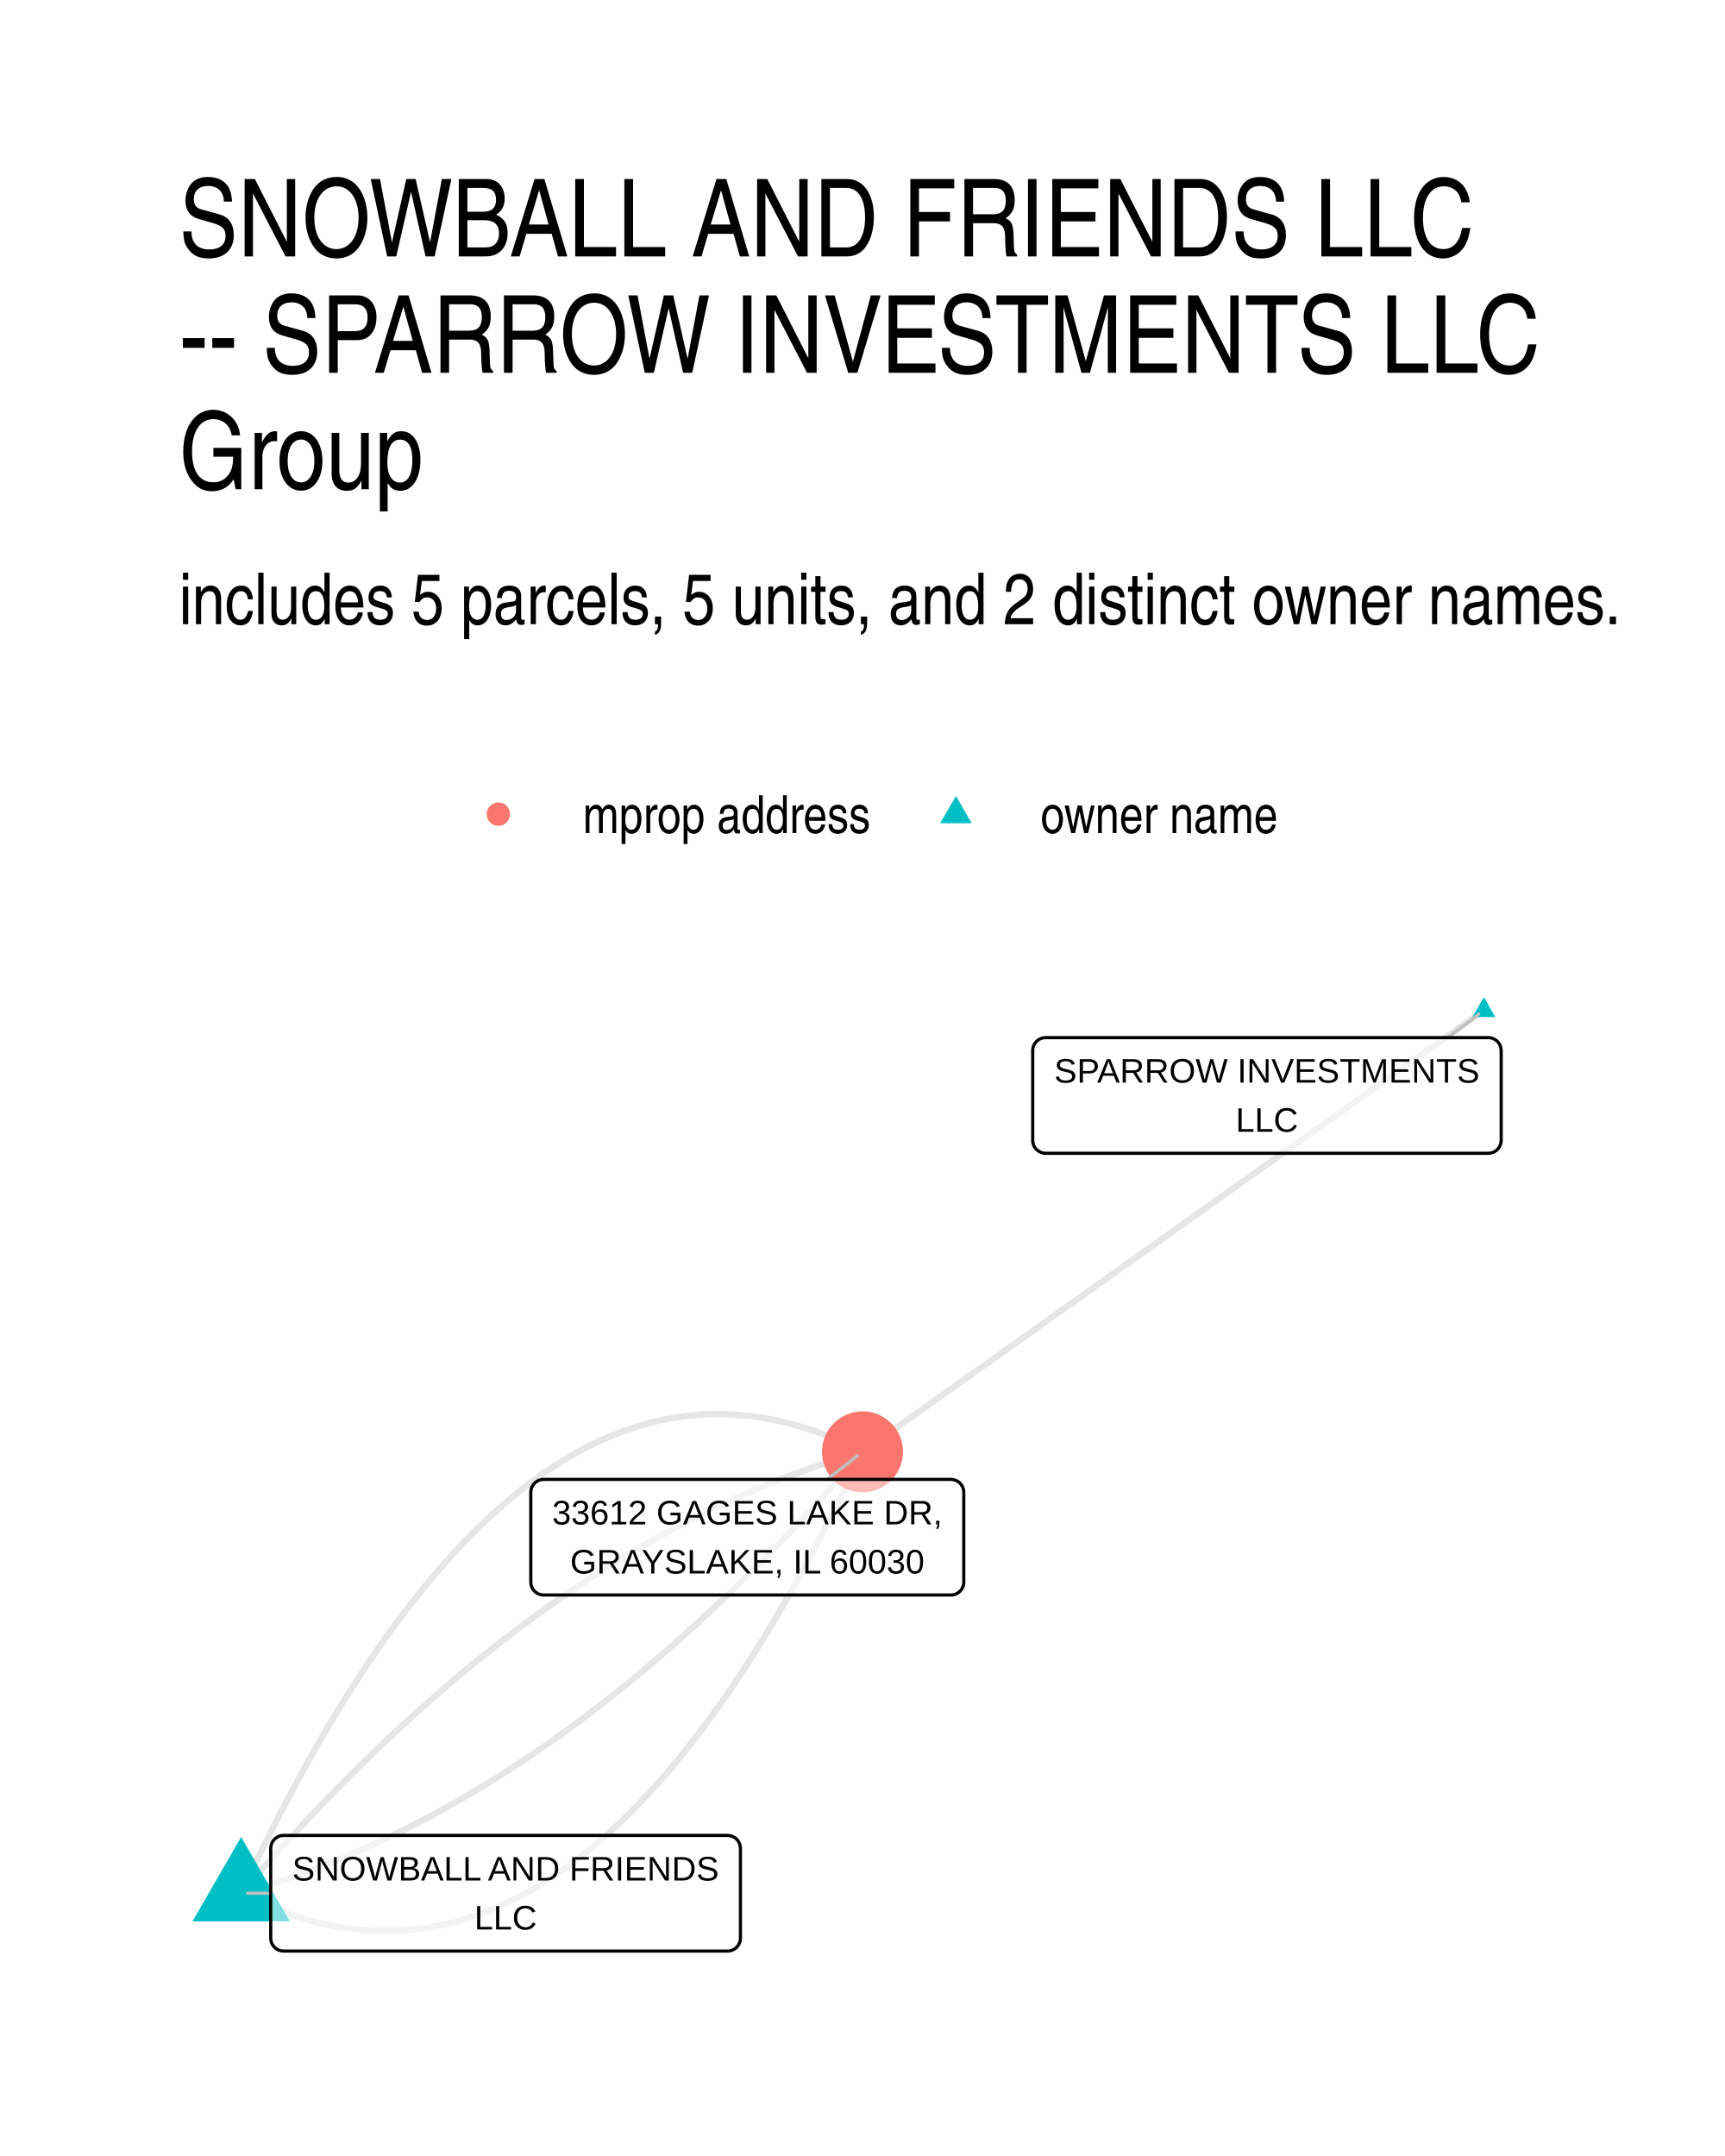
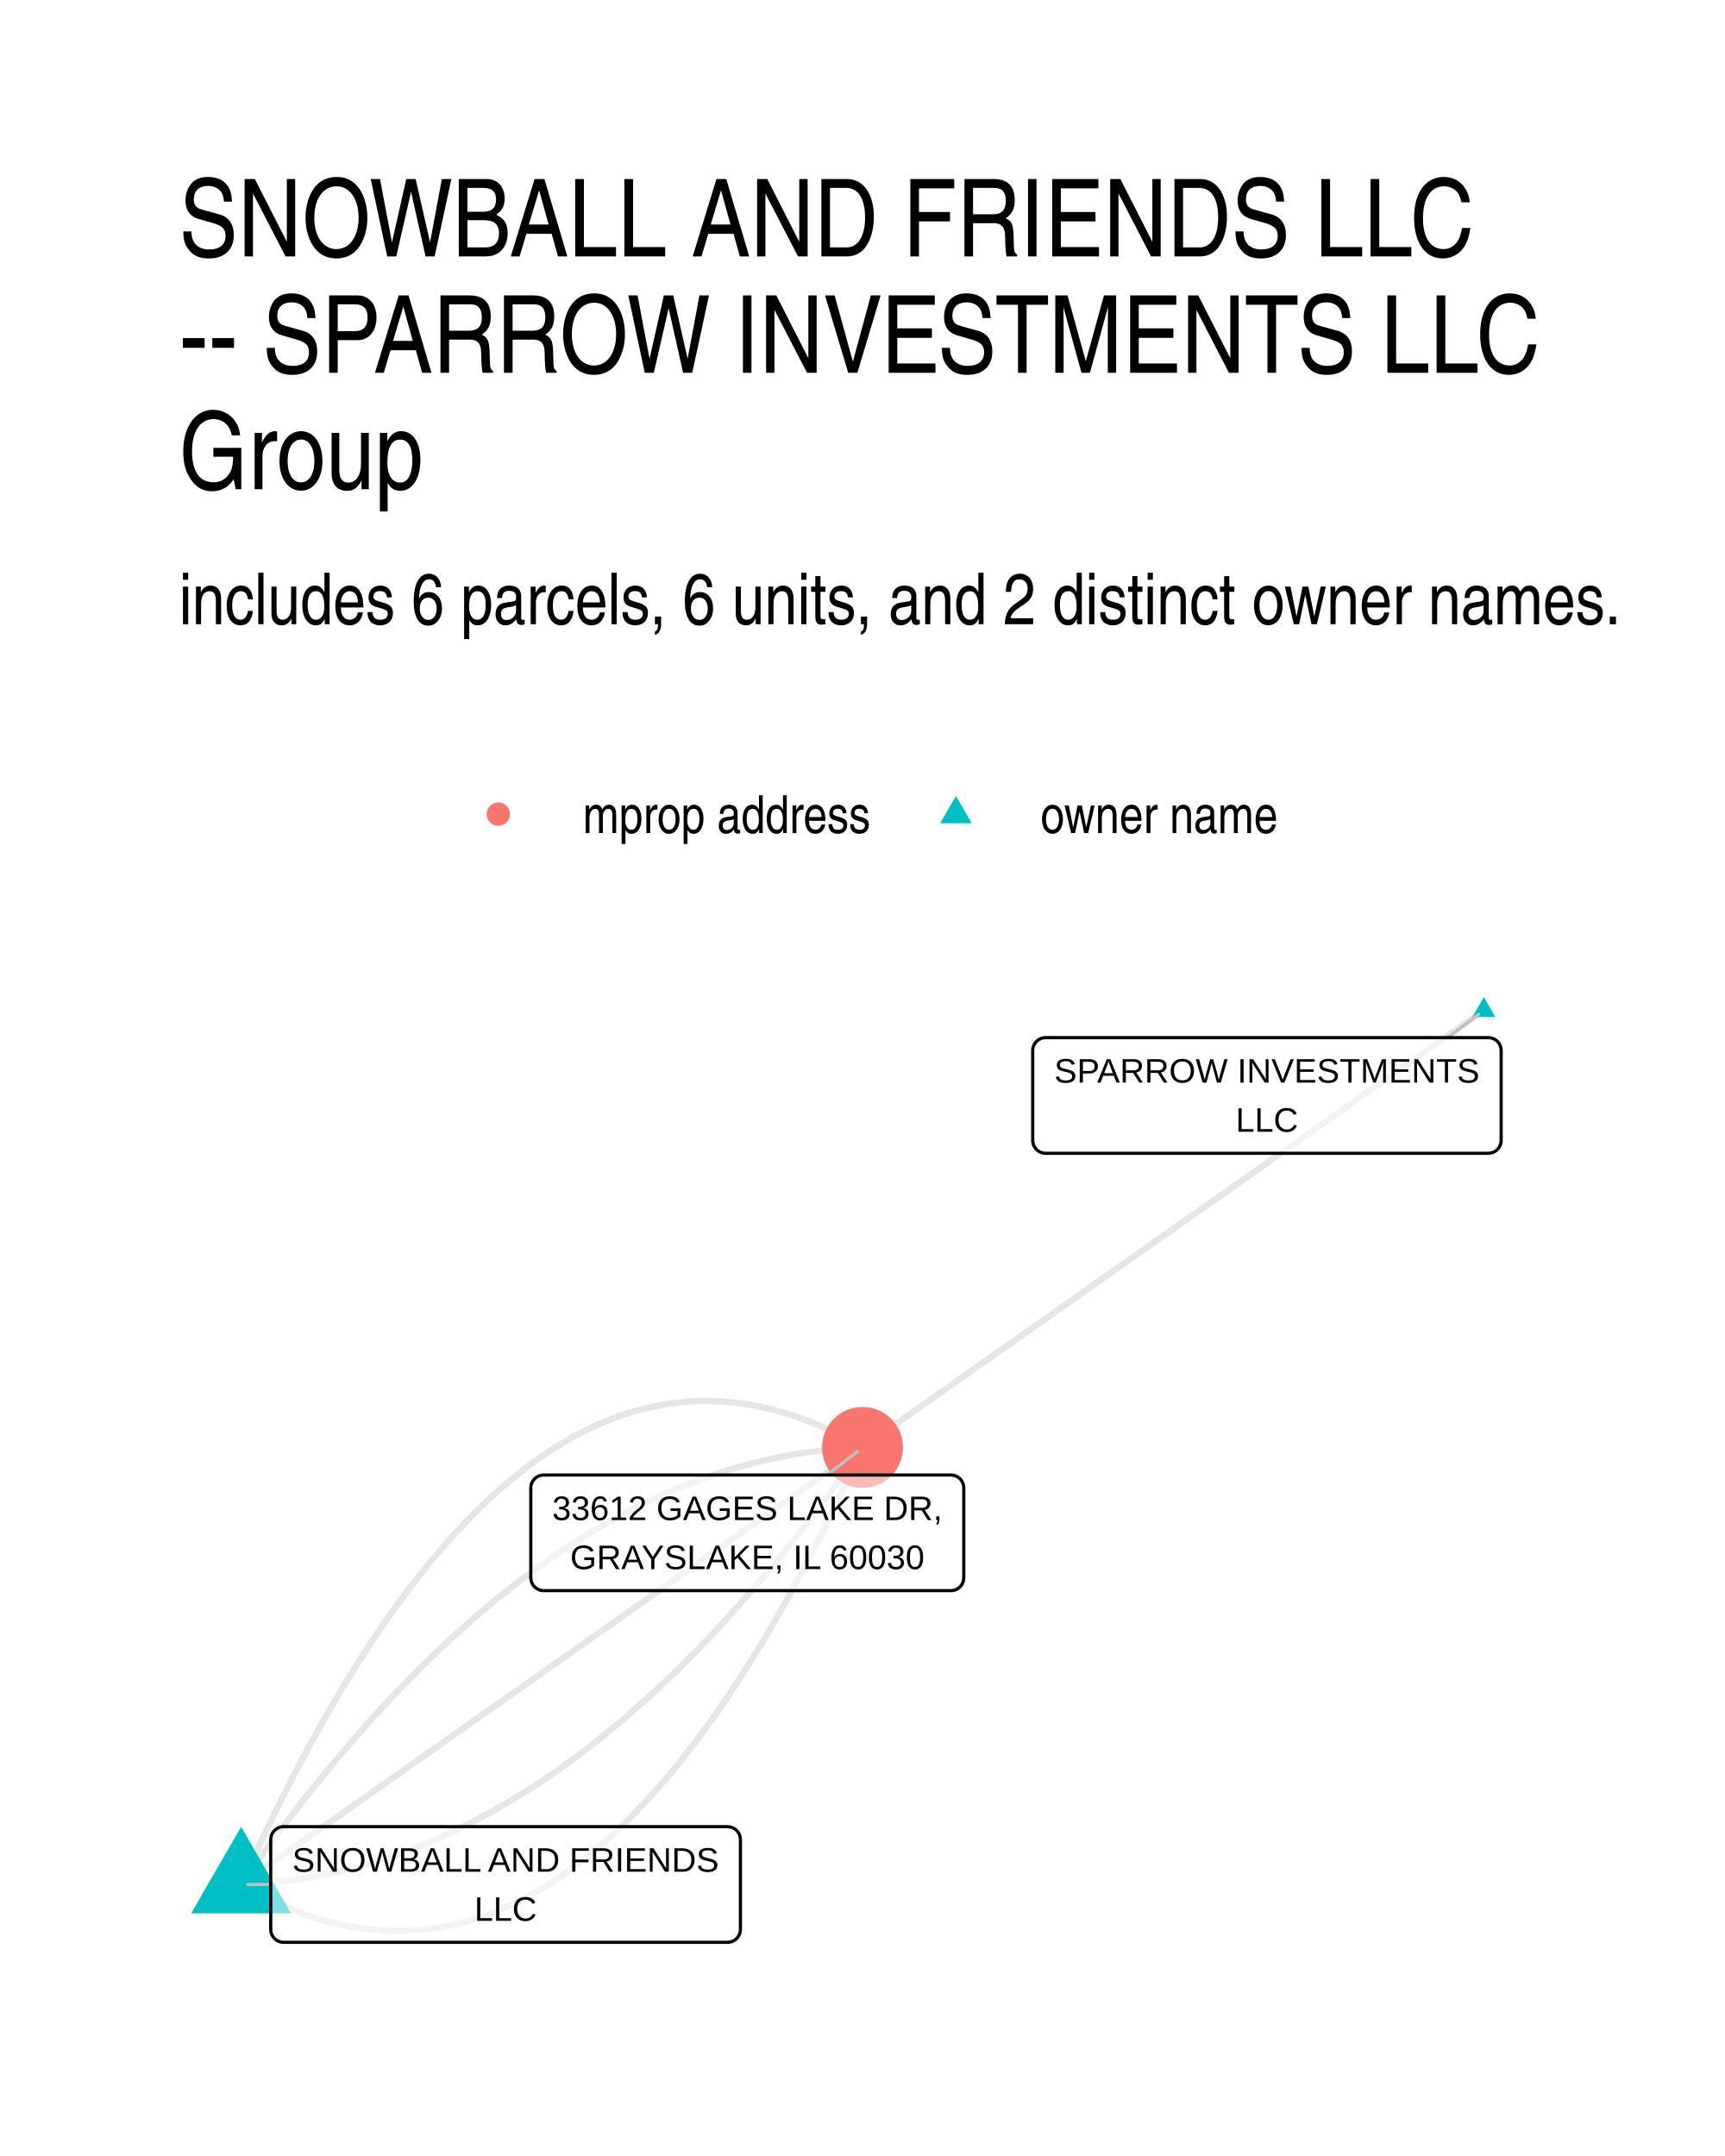
<svg xmlns="http://www.w3.org/2000/svg" width="384" height="480" viewBox="0 0 288 360">
  <g class="svglite">
    <defs>
      <style>.svglite line,.svglite polyline,.svglite polygon,.svglite path,.svglite circle{fill:none;stroke:#000000;stroke-linecap:round;stroke-linejoin:round;stroke-miterlimit:10.00}.svglite text{white-space:pre}.svglite g.glyphgroup path{fill:inherit;stroke:none}</style>
    </defs>
    <rect width="100%" height="100%" style="stroke-linecap:round;stroke-linejoin:round;stroke-miterlimit:10.00;stroke:none;fill:#FFFFFF" />
    <defs>
      <clipPath id="cpMC4wMHwyODguMDB8MC4wMHwzNjAuMDA=">
        <path d="M0 0h288v360H0z" />
      </clipPath>
    </defs>
    <g clip-path="url(#cpMC4wMHwyODguMDB8MC4wMHwzNjAuMDA=)">
      <path d="M0 0h288v360H0z" style="stroke-width:1.07;stroke:none;fill:#FFFFFF" />
    </g>
    <defs>
      <clipPath id="cpMjkuODl8MjU4LjExfDE2MS4wMnwzMzAuMTE=">
        <path d="M29.89 161.02h228.22v169.09H29.89z" />
      </clipPath>
    </defs>
    <g clip-path="url(#cpMjkuODl8MjU4LjExfDE2MS4wMnwzMzAuMTE=)">
-       <path d="m247.74 168.7-1.05.75-1.05.74-1.05.75-1.04.74-1.05.75-1.05.74-1.05.75-1.04.74-1.05.75-1.05.74-1.05.74-1.05.75-1.04.74-1.05.75-1.05.74-1.05.75-1.05.74-1.04.75-1.05.74-1.05.75-1.05.74-1.04.75-1.05.74-1.05.74-1.05.75-1.05.74-1.04.75-1.05.74-1.05.75-1.05.74-1.05.75-1.04.74-1.05.75-1.05.74-1.05.75-1.04.74-1.05.75-1.05.74-1.05.74-1.05.75-1.04.74-1.05.75-1.05.74-1.05.75-1.05.74-1.04.75-1.05.74-1.05.75-1.05.74-1.04.75-1.05.74-1.05.75-1.05.74-1.05.74-1.04.75-1.05.74-1.05.75-1.05.74-1.05.75-1.04.74-1.05.75-1.05.74-1.05.75-1.04.74-1.05.75-1.05.74-1.05.74-1.05.75-1.04.74-1.05.75-1.05.74-1.05.75-1.05.74-1.04.75-1.05.74-1.05.75-1.05.74-1.04.75-1.05.74-1.05.75-1.05.74-1.05.74-1.04.75-1.05.74-1.05.75-1.05.74-1.05.75-1.04.74-1.05.75-1.05.74-1.05.75-1.04.74-1.05.75-1.05.74-1.05.75-1.05.74-1.04.74-1.05.75-1.05.74M40.26 316.13l1.13.56 1.13.54 1.13.52 1.12.49 1.12.46 1.13.43 1.12.41 1.11.38 1.12.35 1.11.33 1.12.3 1.11.27 1.11.25 1.11.21 1.1.2 1.11.16 1.1.14 1.1.11 1.1.09 1.1.06 1.1.03 1.09.01 1.09-.03 1.1-.04 1.09-.08 1.08-.1 1.09-.13 1.08-.16 1.09-.18 1.08-.21 1.08-.23 1.08-.26 1.07-.29 1.08-.32 1.07-.34 1.07-.37 1.07-.4 1.07-.42 1.07-.45 1.06-.48 1.06-.5 1.06-.53 1.06-.56 1.06-.58 1.06-.61 1.05-.64 1.05-.67 1.06-.69 1.05-.71 1.04-.75 1.05-.77 1.04-.8 1.05-.82 1.04-.85 1.04-.88 1.04-.91 1.03-.93 1.04-.96 1.03-.98 1.03-1.02 1.03-1.03 1.03-1.07 1.02-1.09 1.03-1.12 1.02-1.15 1.02-1.17 1.02-1.2 1.02-1.23 1.02-1.25 1.01-1.28 1.01-1.31 1.01-1.33 1.01-1.36 1.01-1.39 1.01-1.41 1-1.44 1-1.47 1-1.49 1-1.53 1-1.54 1-1.58.99-1.6 1-1.63.99-1.65.99-1.68.98-1.71.99-1.74.98-1.76.99-1.79.98-1.81.98-1.84.97-1.87.98-1.9.97-1.92.98-1.95.97-1.98.97-2 .96-2.03.97-2.06" style="stroke-width:1.07;stroke:#000000;stroke-opacity:0.10;stroke-linecap:butt" />
-       <path d="m40.26 316.13 1.08-.31 1.07-.32 1.08-.32 1.07-.34 1.07-.34 1.07-.35 1.08-.36 1.07-.37 1.07-.38 1.07-.39 1.07-.39 1.07-.41 1.07-.41 1.06-.43 1.07-.43 1.07-.44 1.06-.45 1.07-.46 1.06-.47 1.07-.47 1.06-.49 1.07-.49 1.06-.51 1.06-.51 1.06-.52 1.07-.53 1.06-.54 1.06-.55 1.06-.55 1.05-.57 1.06-.58 1.06-.58 1.06-.59 1.06-.6 1.05-.61 1.06-.62 1.05-.63 1.06-.64 1.05-.65 1.05-.65 1.06-.67 1.05-.67 1.05-.68 1.05-.69 1.05-.7 1.05-.71 1.05-.72 1.05-.72 1.05-.74 1.05-.74 1.05-.76 1.04-.76 1.05-.77 1.04-.78 1.05-.79 1.04-.8 1.05-.81 1.04-.81 1.04-.83 1.05-.83 1.04-.84 1.04-.85 1.04-.86 1.04-.87 1.04-.88 1.04-.89 1.04-.9 1.03-.9 1.04-.92 1.04-.92 1.03-.93 1.04-.94 1.03-.95 1.04-.96 1.03-.97 1.04-.97 1.03-.99 1.03-.99 1.03-1.01 1.03-1.01 1.04-1.02 1.03-1.03 1.02-1.04 1.03-1.05 1.03-1.05 1.03-1.07 1.03-1.07 1.02-1.09 1.03-1.09 1.03-1.1 1.02-1.11 1.02-1.12 1.03-1.13 1.02-1.14 1.02-1.14 1.03-1.16 1.02-1.16 1.02-1.17 1.02-1.19M40.26 316.13l1.02-1.19 1.02-1.17 1.03-1.16 1.02-1.16 1.02-1.14 1.02-1.14 1.03-1.13 1.02-1.12 1.03-1.11 1.02-1.1 1.03-1.09 1.03-1.09 1.02-1.07 1.03-1.07 1.03-1.05 1.03-1.05 1.03-1.04 1.03-1.03 1.03-1.02 1.03-1.01 1.03-1.01 1.03-.99 1.04-.99 1.03-.97 1.03-.97 1.04-.96 1.03-.95 1.04-.94 1.03-.93 1.04-.92 1.04-.92 1.04-.9 1.03-.9 1.04-.89 1.04-.88 1.04-.87 1.04-.86 1.04-.85 1.05-.84 1.04-.83 1.04-.83 1.04-.81 1.05-.81 1.04-.8 1.05-.79 1.04-.78 1.05-.77 1.05-.76 1.04-.76 1.05-.74 1.05-.74 1.05-.72 1.05-.72 1.05-.71 1.05-.7 1.05-.69 1.05-.68 1.06-.67 1.05-.67 1.05-.65 1.06-.65 1.05-.64 1.06-.63 1.05-.62 1.06-.61 1.05-.6 1.06-.59 1.06-.58 1.06-.58 1.06-.57 1.06-.55 1.06-.55 1.06-.54 1.06-.53 1.06-.52 1.06-.51 1.07-.51 1.06-.49 1.06-.49 1.07-.47 1.06-.47 1.07-.46 1.06-.45 1.07-.44 1.07-.43 1.07-.43 1.07-.41 1.06-.41 1.07-.39 1.07-.39 1.07-.38 1.08-.37 1.07-.36 1.07-.35 1.07-.34 1.08-.34 1.07-.32 1.08-.32 1.07-.31" style="stroke-width:1.07;stroke:#000000;stroke-opacity:0.10;stroke-linecap:butt" />
-       <path d="m40.26 316.13.97-2.06.97-2.03.96-2 .98-1.98.97-1.95.97-1.92.98-1.9.98-1.87.98-1.84.98-1.81.98-1.79.98-1.76.99-1.74.99-1.71.99-1.68.99-1.65.99-1.63.99-1.6 1-1.58 1-1.54 1-1.53 1-1.49 1-1.47 1.01-1.44 1-1.41 1.01-1.39 1.01-1.36 1.01-1.33 1.01-1.31 1.02-1.28 1.01-1.25L72 263.6l1.02-1.2 1.02-1.17 1.02-1.15 1.03-1.12 1.02-1.09 1.03-1.06 1.03-1.04 1.03-1.02 1.04-.98 1.03-.96 1.04-.93 1.03-.91 1.04-.88 1.05-.85 1.04-.82 1.04-.8 1.05-.77 1.05-.75 1.05-.71 1.05-.69 1.05-.67 1.05-.64 1.06-.61 1.06-.58 1.06-.56 1.06-.53 1.06-.5 1.07-.48 1.06-.45 1.07-.42 1.07-.4 1.07-.37 1.08-.34 1.07-.32 1.08-.29 1.07-.26 1.08-.23 1.09-.21 1.08-.18 1.08-.16 1.09-.13 1.09-.1 1.09-.08 1.09-.04 1.09-.03 1.1.01 1.09.03 1.1.06 1.1.09 1.1.11 1.1.14 1.11.16 1.11.2 1.1.21 1.11.25 1.11.27 1.12.3 1.11.33 1.12.35 1.12.38 1.12.41 1.12.43 1.12.46 1.13.49 1.12.52 1.13.54 1.13.56" style="stroke-width:1.07;stroke:#000000;stroke-opacity:0.10;stroke-linecap:butt" />
-       <path d="m247.74 166.49 1.91 3.32h-3.83zM40.26 306.73l8.14 14.09H32.13z" style="stroke-width:0.71;stroke:none;fill:#00BFC4" />
-       <circle cx="144" cy="242.42" r="6.76" style="stroke-width:0.71;stroke:none;fill:#F8766D" />
-       <path d="m241.68 173.26 5.21-3.92M45.2 316.13h-3.87m96.77-69.11 5.06-3.94" style="stroke-width:0.53;stroke:#BFBFBF" />
+       <path d="m247.74 168.7-1.05.74-1.05.74-1.05.74-1.04.73-1.05.74-1.05.74-1.05.73-1.04.74-1.05.74-1.05.74-1.05.73-1.05.74-1.04.74-1.05.74-1.05.73-1.05.74-1.05.74-1.04.73-1.05.74-1.05.74-1.05.74-1.04.73-1.05.74-1.05.74-1.05.74-1.05.73-1.04.74-1.05.74-1.05.73-1.05.74-1.05.74-1.04.74-1.05.73-1.05.74-1.05.74-1.04.74-1.05.73-1.05.74-1.05.74-1.05.73-1.04.74-1.05.74-1.05.74-1.05.73-1.05.74-1.04.74-1.05.74-1.05.73-1.05.74-1.04.74-1.05.73-1.05.74-1.05.74-1.05.74-1.04.73-1.05.74-1.05.74-1.05.74-1.05.73-1.04.74-1.05.74-1.05.73-1.05.74-1.04.74-1.05.74-1.05.73-1.05.74-1.05.74-1.04.74-1.05.73-1.05.74-1.05.74-1.05.73-1.04.74-1.05.74-1.05.74-1.05.73-1.04.74-1.05.74-1.05.73-1.05.74-1.05.74-1.04.74-1.05.73-1.05.74-1.05.74-1.05.74-1.04.73-1.05.74-1.05.74-1.05.73-1.04.74-1.05.74-1.05.74-1.05.73-1.05.74-1.04.74-1.05.74-1.05.73M40.26 314.67l1.14.64 1.13.62 1.13.6 1.13.56 1.13.54 1.13.5 1.12.48 1.12.45 1.12.42 1.12.4 1.12.36 1.12.34 1.11.31 1.11.28 1.11.25 1.11.23 1.11.19 1.1.17 1.11.14 1.1.11 1.1.08 1.1.06 1.09.03 1.1-.01 1.09-.03 1.09-.05 1.09-.09 1.08-.12 1.09-.14 1.08-.17 1.09-.2 1.08-.23 1.07-.26 1.08-.28 1.07-.31 1.08-.34 1.07-.37 1.07-.4 1.07-.43 1.06-.45 1.07-.48 1.06-.52 1.06-.53 1.06-.57 1.05-.6 1.06-.62 1.05-.65 1.05-.68 1.05-.71 1.05-.74 1.05-.77 1.04-.79 1.04-.82 1.04-.85 1.04-.88 1.04-.91 1.04-.93 1.03-.97 1.03-.99 1.03-1.02 1.03-1.04 1.03-1.08 1.02-1.11 1.02-1.13 1.02-1.16 1.02-1.19 1.02-1.22 1.02-1.24 1.01-1.28 1.01-1.3 1.01-1.33 1.01-1.36 1.01-1.39 1-1.41 1.01-1.45 1-1.47 1-1.5 1-1.53.99-1.56 1-1.58.99-1.62.99-1.64.99-1.67.99-1.7.98-1.72.99-1.76.98-1.78.98-1.81.98-1.84.97-1.87.98-1.9.97-1.92.97-1.96.97-1.98.97-2.01.96-2.03.97-2.07.96-2.09.96-2.13" style="stroke-width:1.07;stroke:#000000;stroke-opacity:0.10;stroke-linecap:butt" />
+       <path d="m40.26 314.67 1.09-.05 1.09-.06 1.09-.07 1.09-.09 1.09-.1 1.09-.11 1.08-.13 1.09-.14 1.08-.16 1.09-.17 1.08-.19 1.08-.2 1.08-.21 1.08-.23 1.08-.24 1.08-.26 1.08-.27 1.07-.29 1.08-.29 1.07-.32 1.08-.32 1.07-.35 1.07-.35 1.07-.37 1.07-.38 1.07-.4 1.07-.41 1.07-.43 1.07-.44 1.06-.45 1.07-.47 1.06-.49 1.06-.49 1.06-.51 1.07-.53 1.06-.54 1.06-.55 1.05-.57 1.06-.58 1.06-.6 1.05-.61 1.06-.62 1.05-.64 1.06-.65 1.05-.67 1.05-.68 1.05-.69 1.05-.71 1.05-.72 1.05-.74 1.04-.75 1.05-.77 1.05-.78 1.04-.79 1.04-.81 1.05-.82 1.04-.84 1.04-.85 1.04-.86 1.04-.88 1.04-.89 1.03-.91 1.04-.92 1.03-.93 1.04-.95 1.03-.97 1.03-.97 1.04-1 1.03-1 1.03-1.02 1.03-1.03 1.03-1.05 1.02-1.07 1.03-1.07 1.02-1.09 1.03-1.11 1.02-1.12 1.03-1.13 1.02-1.15 1.02-1.16 1.02-1.17 1.02-1.19 1.02-1.21 1.01-1.21 1.02-1.24 1.02-1.24 1.01-1.26 1.02-1.28 1.01-1.28 1.01-1.31 1.01-1.31 1.01-1.33 1.01-1.35 1.01-1.36 1.01-1.37 1.01-1.39 1-1.4 1.01-1.42 1-1.43" style="stroke-width:1.07;stroke:#000000;stroke-opacity:0.10;stroke-linecap:butt" />
+       <path d="m40.26 314.67 1.05-.74 1.05-.74 1.05-.74 1.04-.73 1.05-.74 1.05-.74 1.05-.73 1.04-.74 1.05-.74 1.05-.74 1.05-.73 1.05-.74 1.04-.74 1.05-.73 1.05-.74 1.05-.74 1.05-.73 1.04-.74 1.05-.74 1.05-.74 1.05-.73 1.04-.74 1.05-.74 1.05-.73 1.05-.74 1.05-.74 1.04-.74 1.05-.73 1.05-.74 1.05-.74 1.05-.73 1.04-.74 1.05-.74 1.05-.74 1.05-.73 1.04-.74 1.05-.74 1.05-.73 1.05-.74 1.05-.74 1.04-.74 1.05-.73 1.05-.74 1.05-.74 1.05-.73 1.04-.74 1.05-.74 1.05-.73 1.05-.74 1.05-.74 1.04-.74 1.05-.73 1.05-.74 1.05-.74 1.04-.73 1.05-.74 1.05-.74 1.05-.74 1.05-.73 1.04-.74 1.05-.74 1.05-.73 1.05-.74 1.05-.74 1.04-.74 1.05-.73 1.05-.74 1.05-.74 1.04-.73 1.05-.74 1.05-.74 1.05-.74 1.05-.73 1.04-.74 1.05-.74 1.05-.73 1.05-.74 1.05-.74 1.04-.73 1.05-.74 1.05-.74 1.05-.74 1.04-.73 1.05-.74 1.05-.74 1.05-.73 1.05-.74 1.04-.74 1.05-.74 1.05-.73 1.05-.74 1.05-.74 1.04-.73 1.05-.74 1.05-.74 1.05-.74 1.04-.73 1.05-.74 1.05-.74" style="stroke-width:1.07;stroke:#000000;stroke-opacity:0.10;stroke-linecap:butt" />
+       <path d="m40.26 314.67 1.01-1.43 1-1.42 1.01-1.4 1-1.39 1.01-1.37 1.01-1.36 1.01-1.35 1.01-1.33 1.01-1.31 1.01-1.31 1.02-1.29 1.01-1.27 1.02-1.26 1.01-1.25 1.02-1.23 1.02-1.22 1.01-1.2 1.02-1.19 1.02-1.17 1.02-1.17 1.03-1.14 1.02-1.14 1.02-1.11 1.03-1.11 1.02-1.09 1.03-1.08 1.03-1.06 1.03-1.05 1.02-1.03 1.03-1.02 1.04-1.01 1.03-.99 1.03-.97 1.03-.97 1.04-.95 1.03-.93 1.04-.92 1.04-.91 1.04-.89 1.03-.88 1.04-.87 1.04-.85 1.05-.83 1.04-.82 1.04-.81 1.05-.8 1.04-.77 1.05-.77 1.04-.75 1.05-.74 1.05-.72 1.05-.71 1.05-.69 1.05-.69 1.06-.66 1.05-.65 1.05-.64 1.06-.63 1.05-.61 1.06-.59 1.06-.58 1.06-.57 1.06-.55 1.06-.54 1.06-.53 1.06-.51 1.06-.5 1.07-.48 1.06-.47 1.07-.45 1.06-.44 1.07-.43 1.07-.41 1.07-.4 1.07-.38 1.07-.37 1.07-.36 1.07-.34 1.08-.32 1.07-.32 1.08-.3 1.08-.28 1.07-.27 1.08-.26 1.08-.24 1.08-.23 1.08-.21 1.08-.2 1.09-.19 1.08-.17 1.08-.16 1.09-.14 1.08-.13 1.09-.11 1.09-.1 1.09-.09 1.09-.07 1.09-.06 1.09-.05" style="stroke-width:1.07;stroke:#000000;stroke-opacity:0.10;stroke-linecap:butt" />
+       <path d="m40.26 314.67.96-2.13.96-2.09.97-2.07.96-2.04.97-2 .97-1.99.97-1.95.98-1.92.97-1.9.98-1.87.97-1.84.99-1.81.98-1.78.98-1.76.99-1.72.98-1.7.99-1.67.99-1.65 1-1.61.99-1.58 1-1.56.99-1.53 1-1.5 1.01-1.47 1-1.45 1-1.41 1.01-1.39 1.01-1.36 1.01-1.33 1.01-1.3 1.02-1.28 1.01-1.24 1.02-1.22 1.02-1.19 1.02-1.16 1.02-1.14 1.03-1.1 1.02-1.08 1.03-1.04 1.03-1.02 1.03-1 1.04-.96 1.03-.93 1.04-.91 1.04-.88 1.04-.85 1.04-.82 1.05-.8 1.04-.76 1.05-.74 1.05-.71 1.05-.68 1.05-.65 1.06-.62 1.06-.6 1.05-.57 1.07-.54 1.06-.51 1.06-.48 1.07-.45 1.06-.43 1.07-.4 1.07-.37 1.08-.34 1.07-.31 1.08-.29 1.08-.25 1.08-.23 1.08-.2 1.08-.17 1.09-.14 1.08-.12 1.09-.09 1.09-.06 1.1-.03h1.09l1.1.03 1.09.05 1.1.09 1.11.11 1.1.14 1.1.17 1.11.19 1.11.23 1.11.25 1.11.28 1.12.31 1.11.34 1.12.36 1.12.4 1.12.42 1.12.45 1.13.48 1.12.5 1.13.54 1.13.56 1.13.59 1.14.62 1.13.65" style="stroke-width:1.07;stroke:#000000;stroke-opacity:0.10;stroke-linecap:butt" />
+       <path d="m247.74 166.49 1.91 3.32h-3.83zM40.26 305.03l8.34 14.45H31.92z" style="stroke-width:0.71;stroke:none;fill:#00BFC4" />
+       <circle cx="144" cy="241.69" r="6.76" style="stroke-width:0.71;stroke:none;fill:#F8766D" />
+       <path d="m241.68 173.26 5.21-3.92M45.2 314.66l-3.87.01m96.77-68.38 5.06-3.94" style="stroke-width:0.53;stroke:#BFBFBF" />
      <path d="M174.58 192.57h73.89-.08l.34-.02.34-.07.33-.12.3-.17.27-.22.23-.26.18-.3.14-.32.08-.33.03-.35h0v-14.99h0l-.03-.35-.08-.34-.14-.32-.18-.29-.23-.26-.27-.22-.3-.17-.33-.13-.34-.07-.26-.01h-73.89l.26.01-.35-.01-.35.04-.33.1-.31.15-.29.19-.25.25-.21.27-.16.31-.11.33-.06.34v15.17-.17.34l.06.35.11.33.16.3.21.28.25.24.29.2.31.15.33.1.35.04z" style="stroke-width:0.53;fill:#FFFFFF;fill-opacity:0.50" />
      <text x="211.52" y="180.77" lengthAdjust="spacingAndGlyphs" style="font-size:5.69px;font-family:&quot;Liberation Sans&quot;" text-anchor="middle" textLength="71.02">SPARROW INVESTMENTS</text>
      <text x="211.52" y="188.97" lengthAdjust="spacingAndGlyphs" style="font-size:5.69px;font-family:&quot;Liberation Sans&quot;" text-anchor="middle" textLength="10.42">LLC</text>
-       <path d="M47.36 325.78h74.1-.09l.35-.01.34-.07.32-.13.31-.17.26-.22.24-.26.18-.29.14-.32.08-.34.03-.35h0v-14.99h0l-.03-.35-.08-.33-.14-.32-.18-.3-.24-.26-.26-.22-.31-.17-.32-.12-.34-.07-.26-.02h-74.1l.26.02-.35-.02-.34.04-.34.1-.31.15-.29.2-.25.24-.21.28-.16.3-.11.33-.05.35-.01.17v14.99l.01-.17v.35l.05.34.11.33.16.31.21.27.25.24.29.2.31.15.34.1.34.04z" style="stroke-width:0.53;fill:#FFFFFF;fill-opacity:0.50" />
-       <text x="84.41" y="313.99" lengthAdjust="spacingAndGlyphs" style="font-size:5.69px;font-family:&quot;Liberation Sans&quot;" text-anchor="middle" textLength="71.22">SNOWBALL AND FRIENDS</text>
-       <text x="84.41" y="322.18" lengthAdjust="spacingAndGlyphs" style="font-size:5.69px;font-family:&quot;Liberation Sans&quot;" text-anchor="middle" textLength="10.42">LLC</text>
-       <path d="M90.78 266.33h67.97-.09l.35-.01.34-.07.33-.13.3-.17.27-.22.23-.26.18-.29.14-.32.08-.34.03-.35h0v-14.99h0l-.03-.35-.08-.33-.14-.32-.18-.3-.23-.26-.27-.22-.3-.17-.33-.12-.34-.07-.26-.02H90.78l.26.02-.35-.02-.34.04-.34.1-.31.15-.29.2-.25.24-.21.28-.16.3-.11.33-.05.35-.01.17v14.99l.01-.17v.35l.05.34.11.33.16.31.21.27.25.24.29.2.31.15.34.1.34.04z" style="stroke-width:0.53;fill:#FFFFFF;fill-opacity:0.50" />
-       <text x="124.77" y="254.54" lengthAdjust="spacingAndGlyphs" style="font-size:5.69px;font-family:&quot;Liberation Sans&quot;" text-anchor="middle" textLength="65.09">33612 GAGES LAKE DR,</text>
-       <text x="124.77" y="262.73" lengthAdjust="spacingAndGlyphs" style="font-size:5.69px;font-family:&quot;Liberation Sans&quot;" text-anchor="middle" textLength="59.08">GRAYSLAKE, IL 60030</text>
+       <path d="M47.36 324.32h74.1-.09l.35-.02.34-.06.32-.13.31-.17.26-.22.24-.26.18-.3.14-.32.08-.33.03-.35h0v-14.99h0l-.03-.35-.08-.33-.14-.32-.18-.3-.24-.26-.26-.22-.31-.17-.32-.13-.34-.06-.26-.02h-74.1l.26.02-.35-.02-.34.04-.34.1-.31.15-.29.2-.25.24-.21.27-.16.31-.11.33-.05.35-.01.17v14.99l.01-.17v.34l.05.35.11.33.16.31.21.27.25.24.29.2.31.15.34.1.34.04z" style="stroke-width:0.53;fill:#FFFFFF;fill-opacity:0.50" />
+       <text x="84.41" y="312.53" lengthAdjust="spacingAndGlyphs" style="font-size:5.69px;font-family:&quot;Liberation Sans&quot;" text-anchor="middle" textLength="71.22">SNOWBALL AND FRIENDS</text>
+       <text x="84.41" y="320.72" lengthAdjust="spacingAndGlyphs" style="font-size:5.69px;font-family:&quot;Liberation Sans&quot;" text-anchor="middle" textLength="10.42">LLC</text>
+       <path d="M90.78 265.6h67.97-.09l.35-.01.34-.07.33-.13.3-.17.27-.22.23-.26.18-.3.14-.32.08-.33.03-.35h0v-14.99h0l-.03-.35-.08-.33-.14-.32-.18-.3-.23-.26-.27-.22-.3-.17-.33-.13-.34-.06-.26-.02H90.78l.26.02-.35-.02-.34.04-.34.1-.31.15-.29.2-.25.24-.21.28-.16.3-.11.33-.05.35-.01.17v14.99l.01-.17v.34l.05.35.11.33.16.31.21.27.25.24.29.2.31.15.34.1.34.04z" style="stroke-width:0.53;fill:#FFFFFF;fill-opacity:0.50" />
+       <text x="124.77" y="253.81" lengthAdjust="spacingAndGlyphs" style="font-size:5.69px;font-family:&quot;Liberation Sans&quot;" text-anchor="middle" textLength="65.09">33612 GAGES LAKE DR,</text>
+       <text x="124.77" y="262" lengthAdjust="spacingAndGlyphs" style="font-size:5.69px;font-family:&quot;Liberation Sans&quot;" text-anchor="middle" textLength="59.08">GRAYSLAKE, IL 60030</text>
    </g>
    <g clip-path="url(#cpMC4wMHwyODguMDB8MC4wMHwzNjAuMDA=)">
      <circle cx="83.2" cy="135.94" r="1.95" style="stroke-width:0.71;stroke:none;fill:#F8766D" />
      <path d="m159.6 132.9 2.63 4.56h-5.26z" style="stroke-width:0.71;stroke:none;fill:#00BFC4" />
      <text x="97.32" y="139.1" lengthAdjust="spacingAndGlyphs" style="font-size:8.80px;font-weight:0;font-family:&quot;Nimbus Sans Narrow&quot;" textLength="48.16">mprop address</text>
      <text x="173.72" y="139.1" lengthAdjust="spacingAndGlyphs" style="font-size:8.80px;font-weight:0;font-family:&quot;Nimbus Sans Narrow&quot;" textLength="39.72">owner name</text>
-       <text x="29.89" y="104.23" lengthAdjust="spacingAndGlyphs" style="font-size:12.00px;font-weight:0;font-family:&quot;Nimbus Sans Narrow&quot;" textLength="241.17">includes 5 parcels, 5 units, and 2 distinct owner names.</text>
+       <text x="29.89" y="104.23" lengthAdjust="spacingAndGlyphs" style="font-size:12.00px;font-weight:0;font-family:&quot;Nimbus Sans Narrow&quot;" textLength="241.17">includes 6 parcels, 6 units, and 2 distinct owner names.</text>
      <text x="29.89" y="42.81" lengthAdjust="spacingAndGlyphs" style="font-size:18.00px;font-weight:0;font-family:&quot;Nimbus Sans Narrow&quot;" textLength="223.03">SNOWBALL AND FRIENDS LLC</text>
      <text x="29.89" y="62.25" lengthAdjust="spacingAndGlyphs" style="font-size:18.00px;font-weight:0;font-family:&quot;Nimbus Sans Narrow&quot;" textLength="232.88">-- SPARROW INVESTMENTS LLC</text>
      <text x="29.89" y="81.69" lengthAdjust="spacingAndGlyphs" style="font-size:18.00px;font-weight:0;font-family:&quot;Nimbus Sans Narrow&quot;" textLength="44.27">Group</text>
    </g>
  </g>
</svg>
